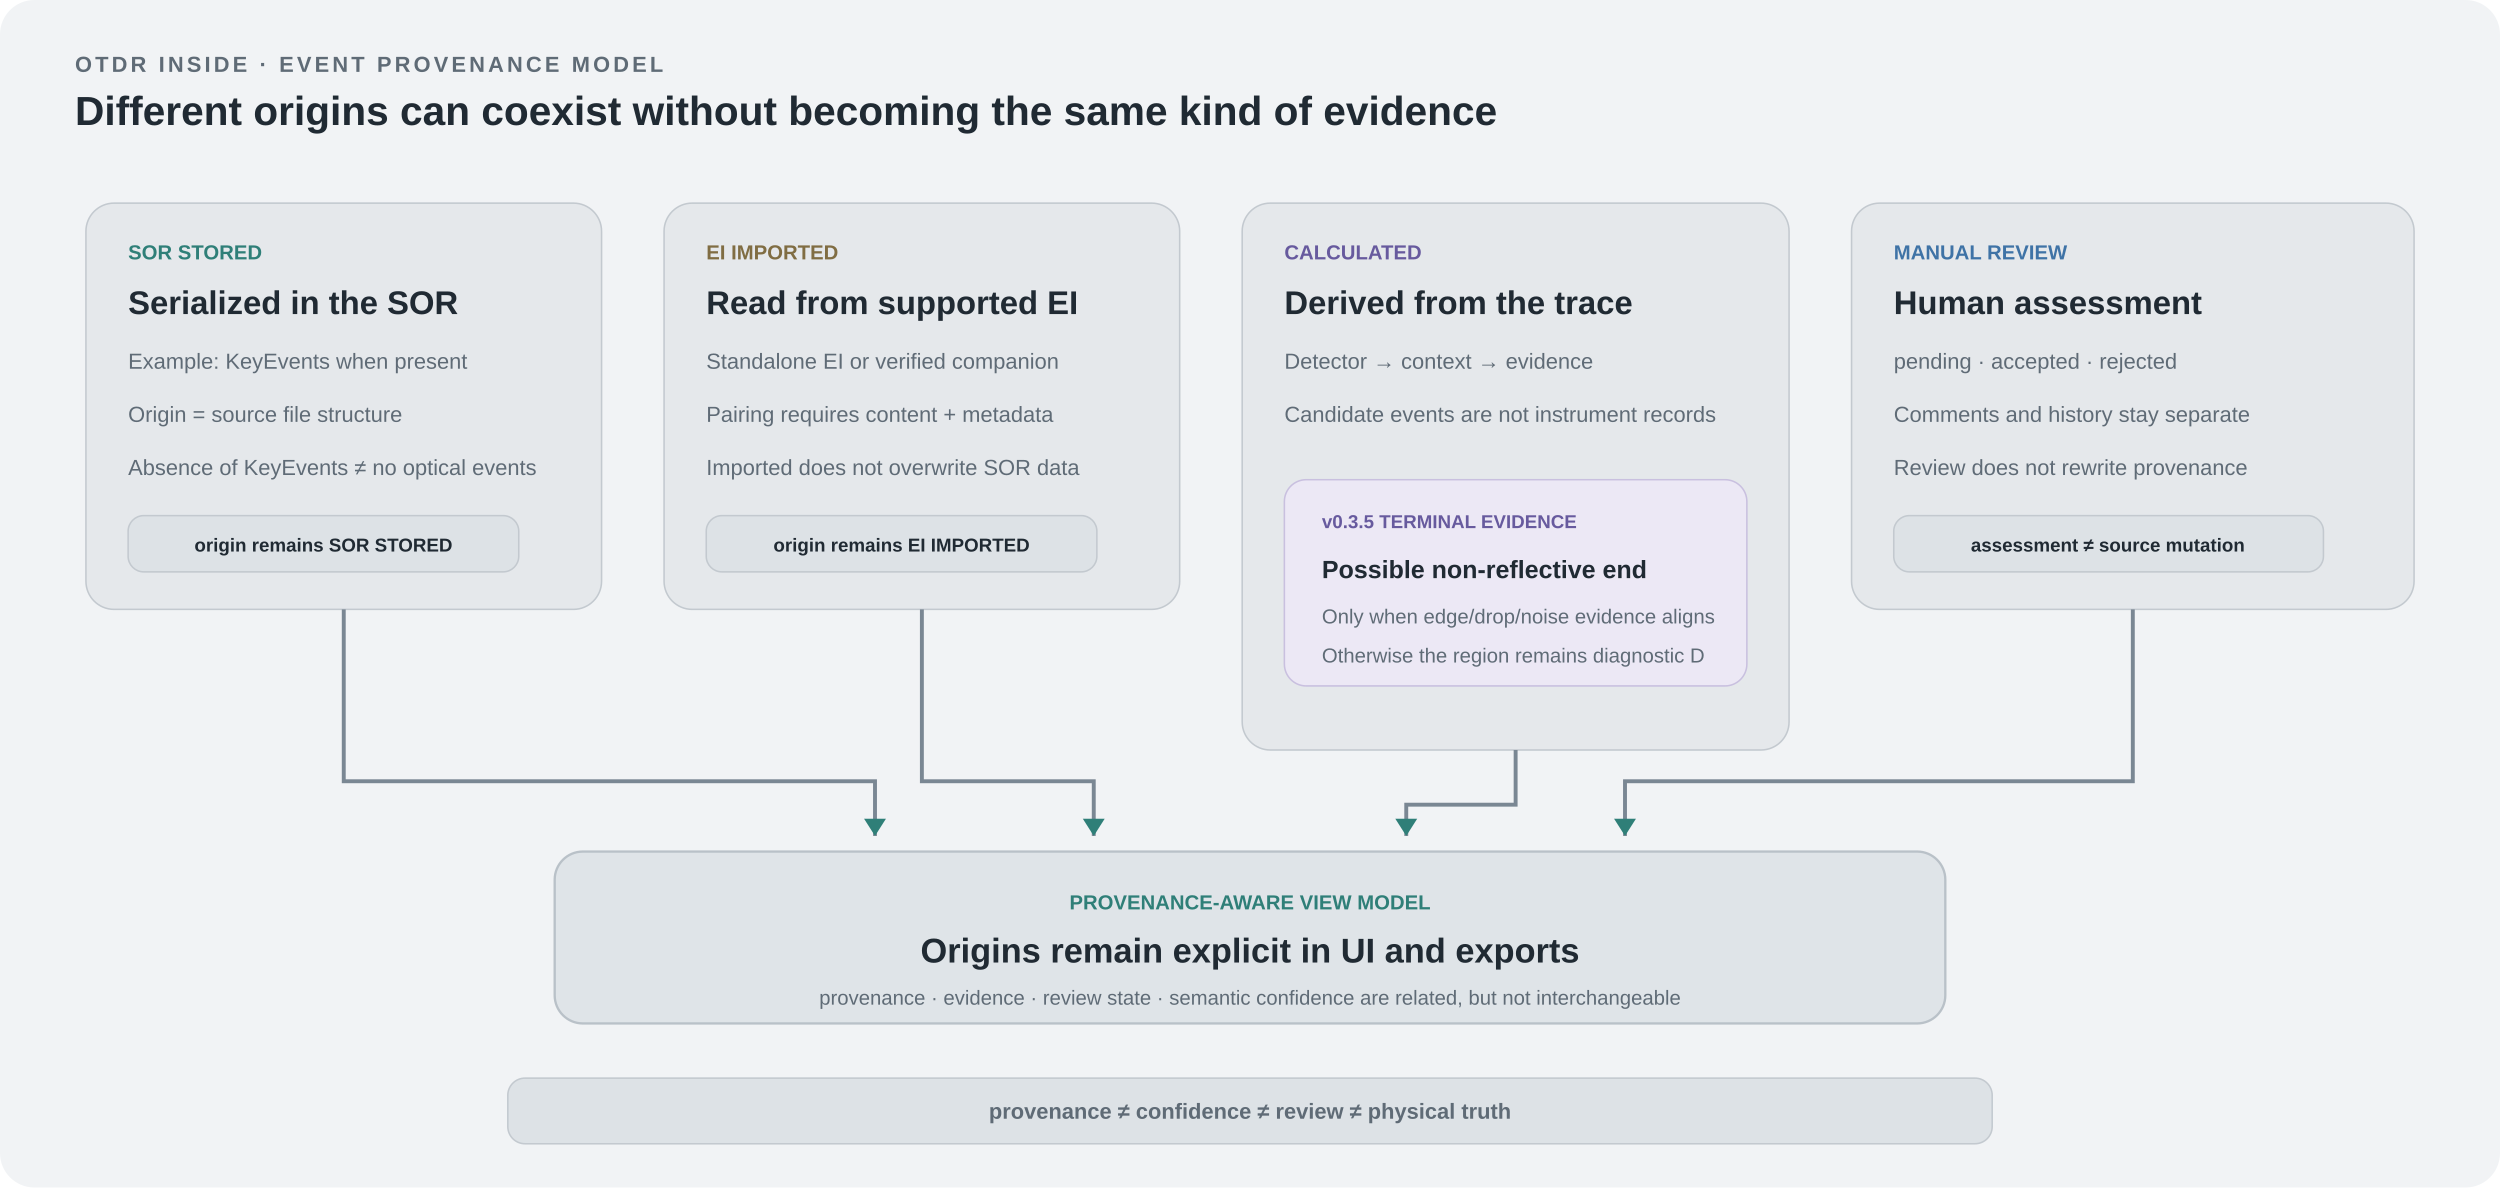
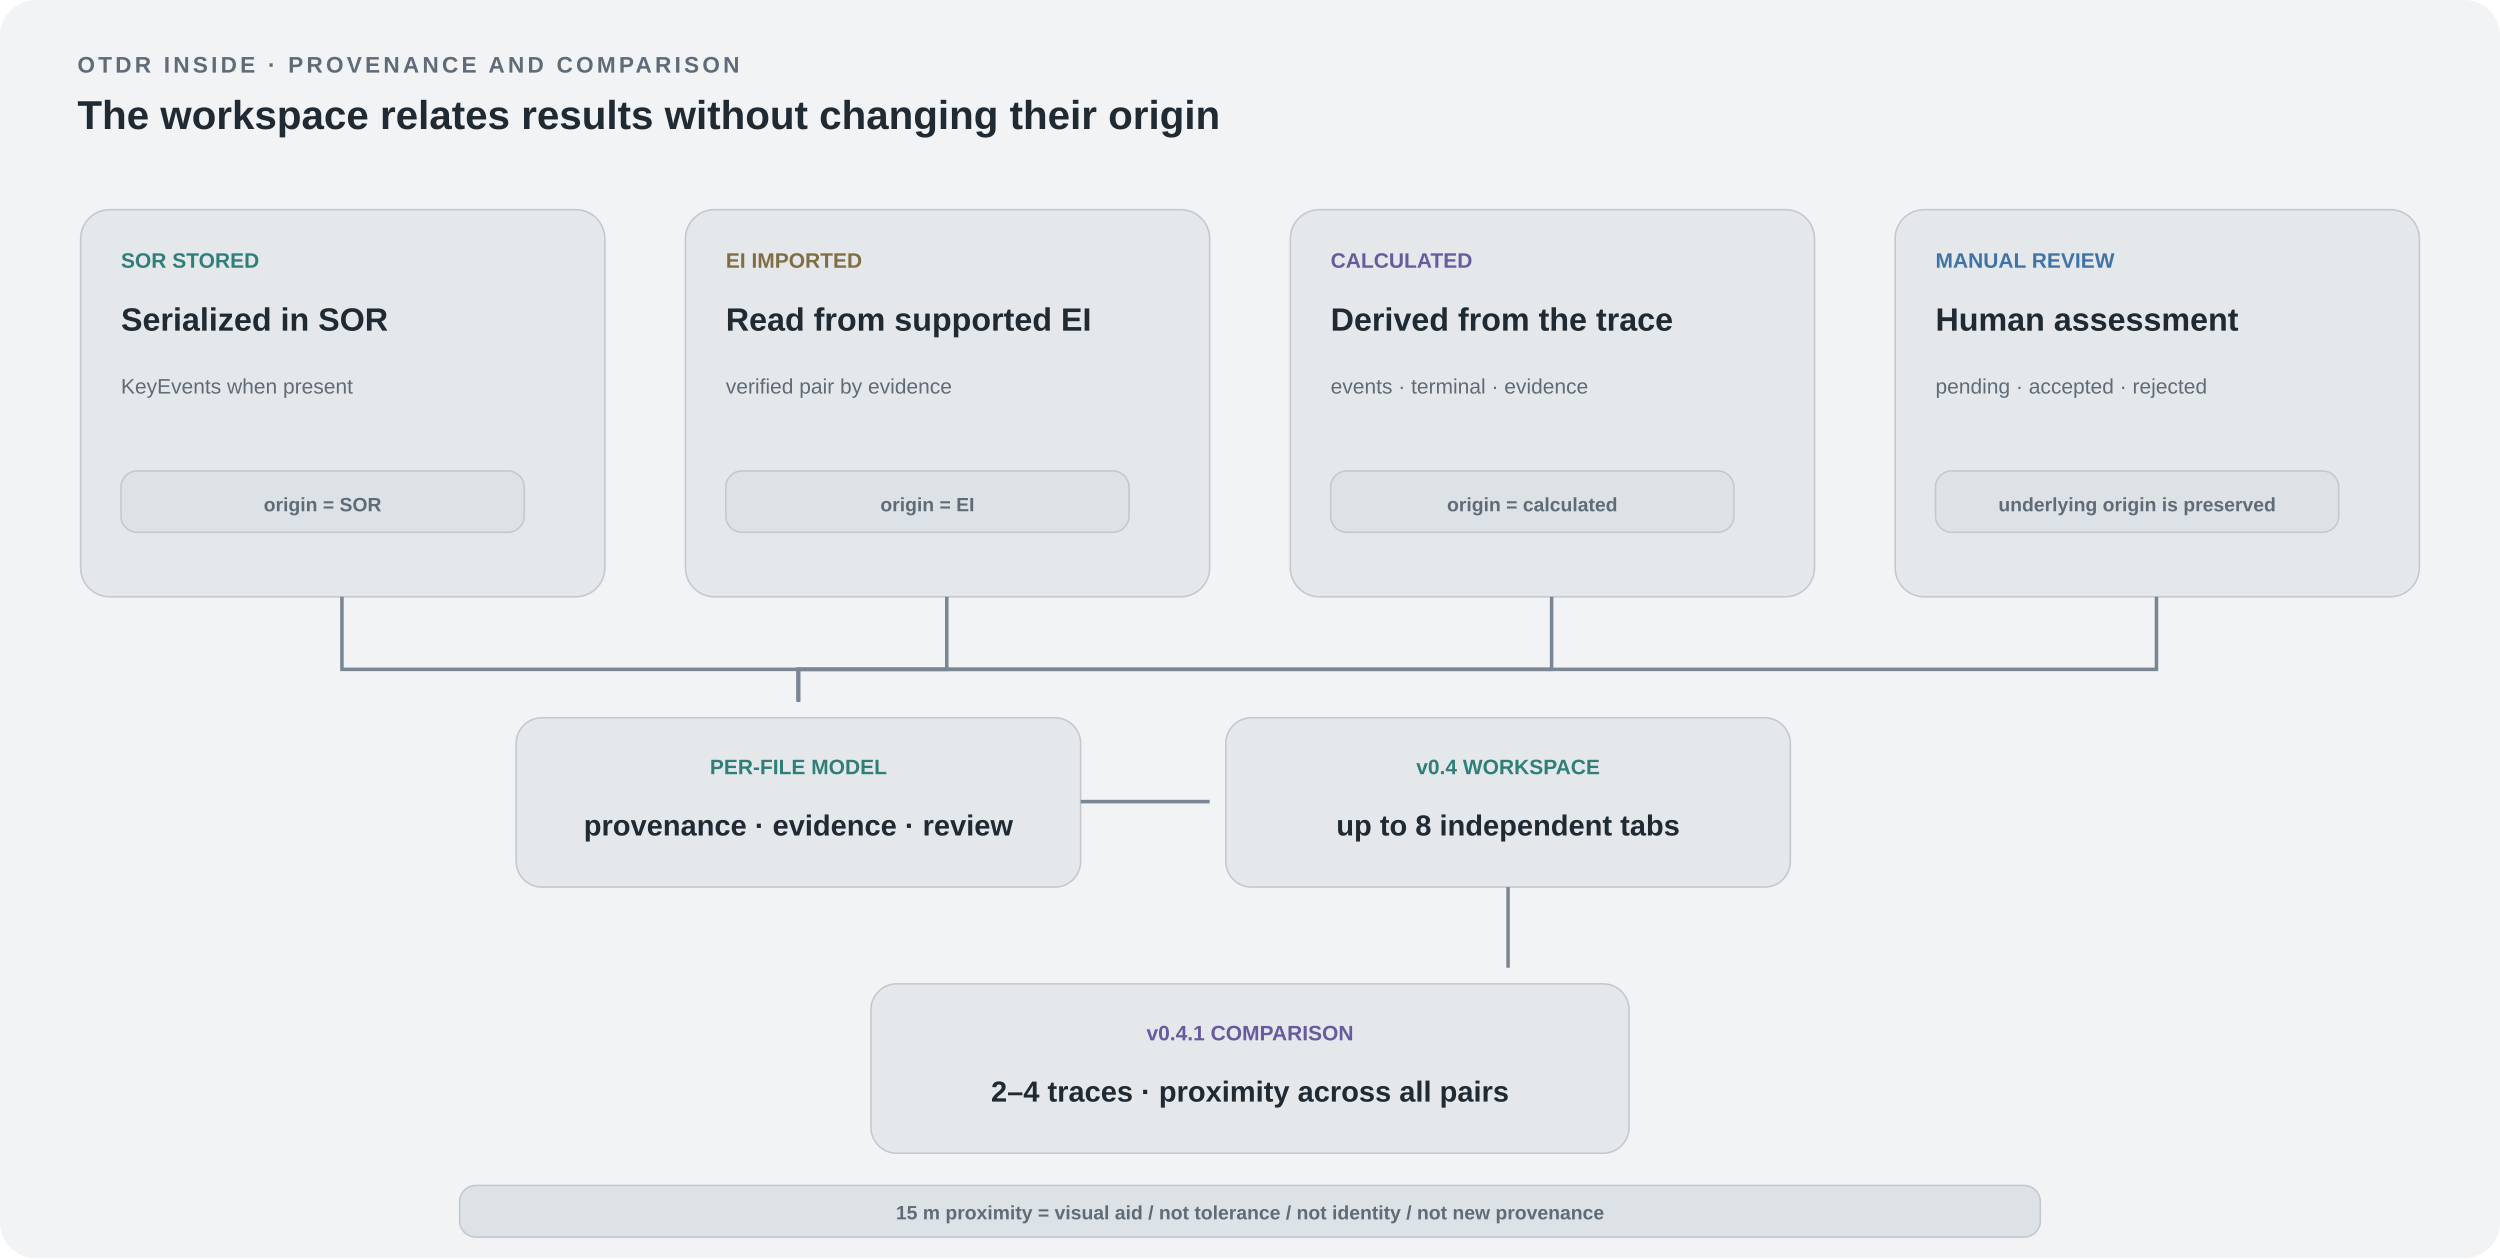
- <svg xmlns="http://www.w3.org/2000/svg" width="1600" height="760" viewBox="0 0 1600 760">
-   <rect width="1600" height="760" rx="22" fill="#f1f3f5" />
+ <svg xmlns="http://www.w3.org/2000/svg" width="1550" height="780" viewBox="0 0 1550 780">
+   <rect width="1550" height="780" rx="22" fill="#f1f3f5" />
  <g font-family="Segoe UI,Arial,sans-serif">
-     <text x="48" y="46" fill="#5f6b76" font-size="14" font-weight="700" letter-spacing="2">OTDR INSIDE · EVENT PROVENANCE MODEL</text>
-     <text x="48" y="80" fill="#202a33" font-size="26" font-weight="700">Different origins can coexist without becoming the same kind of evidence</text>
-     <g stroke="#c3c9cf" fill="#e5e8eb">
-       <rect x="55" y="130" width="330" height="260" rx="18" />
-       <rect x="425" y="130" width="330" height="260" rx="18" />
-       <rect x="795" y="130" width="350" height="350" rx="18" />
-       <rect x="1185" y="130" width="360" height="260" rx="18" />
-     </g>
-     <text x="82" y="166" fill="#2f7f78" font-size="13" font-weight="700">SOR STORED</text>
-     <text x="82" y="201" fill="#202a33" font-size="21" font-weight="700">Serialized in the SOR</text>
-     <text x="82" y="236" fill="#5f6b76" font-size="14">Example: KeyEvents when present</text>
-     <text x="82" y="270" fill="#5f6b76" font-size="14">Origin = source file structure</text>
-     <text x="82" y="304" fill="#5f6b76" font-size="14">Absence of KeyEvents ≠ no optical events</text>
-     <rect x="82" y="330" width="250" height="36" rx="10" fill="#dde2e6" stroke="#c3c9cf" />
-     <text x="207" y="353" text-anchor="middle" fill="#202a33" font-size="12" font-weight="600">origin remains SOR STORED</text>
-     <text x="452" y="166" fill="#806d43" font-size="13" font-weight="700">EI IMPORTED</text>
-     <text x="452" y="201" fill="#202a33" font-size="21" font-weight="700">Read from supported EI</text>
-     <text x="452" y="236" fill="#5f6b76" font-size="14">Standalone EI or verified companion</text>
-     <text x="452" y="270" fill="#5f6b76" font-size="14">Pairing requires content + metadata</text>
-     <text x="452" y="304" fill="#5f6b76" font-size="14">Imported does not overwrite SOR data</text>
-     <rect x="452" y="330" width="250" height="36" rx="10" fill="#dde2e6" stroke="#c3c9cf" />
-     <text x="577" y="353" text-anchor="middle" fill="#202a33" font-size="12" font-weight="600">origin remains EI IMPORTED</text>
-     <text x="822" y="166" fill="#675a9e" font-size="13" font-weight="700">CALCULATED</text>
-     <text x="822" y="201" fill="#202a33" font-size="21" font-weight="700">Derived from the trace</text>
-     <text x="822" y="236" fill="#5f6b76" font-size="14">Detector → context → evidence</text>
-     <text x="822" y="270" fill="#5f6b76" font-size="14">Candidate events are not instrument records</text>
-     <rect x="822" y="307" width="296" height="132" rx="14" fill="#ece8f5" stroke="#c9c0df" />
-     <text x="846" y="338" fill="#675a9e" font-size="12" font-weight="700">v0.3.5 TERMINAL EVIDENCE</text>
-     <text x="846" y="370" fill="#202a33" font-size="16" font-weight="700">Possible non-reflective end</text>
-     <text x="846" y="399" fill="#5f6b76" font-size="13">Only when edge/drop/noise evidence aligns</text>
-     <text x="846" y="424" fill="#5f6b76" font-size="13">Otherwise the region remains diagnostic D</text>
-     <text x="1212" y="166" fill="#3f73a6" font-size="13" font-weight="700">MANUAL REVIEW</text>
-     <text x="1212" y="201" fill="#202a33" font-size="21" font-weight="700">Human assessment</text>
-     <text x="1212" y="236" fill="#5f6b76" font-size="14">pending · accepted · rejected</text>
-     <text x="1212" y="270" fill="#5f6b76" font-size="14">Comments and history stay separate</text>
-     <text x="1212" y="304" fill="#5f6b76" font-size="14">Review does not rewrite provenance</text>
-     <rect x="1212" y="330" width="275" height="36" rx="10" fill="#dde2e6" stroke="#c3c9cf" />
-     <text x="1349" y="353" text-anchor="middle" fill="#202a33" font-size="12" font-weight="600">assessment ≠ source mutation</text>
-     <rect x="355" y="545" width="890" height="110" rx="18" fill="#dfe4e8" stroke="#b9c1c8" stroke-width="1.5" />
-     <text x="800" y="582" text-anchor="middle" fill="#2f7f78" font-size="13" font-weight="700">PROVENANCE-AWARE VIEW MODEL</text>
-     <text x="800" y="616" text-anchor="middle" fill="#202a33" font-size="22" font-weight="700">Origins remain explicit in UI and exports</text>
-     <text x="800" y="643" text-anchor="middle" fill="#5f6b76" font-size="13">provenance · evidence · review state · semantic confidence are related, but not interchangeable</text>
-     <g stroke="#7a8793" stroke-width="2.5" fill="none">
-       <path d="M220 390V500H560V535" />
-       <path d="M590 390V500H700V535" />
-       <path d="M970 480V515H900V535" />
-       <path d="M1365 390V500H1040V535" />
-     </g>
-     <g fill="#2f7f78">
-       <path d="M560 535l-7-11h14z" />
-       <path d="M700 535l-7-11h14z" />
-       <path d="M900 535l-7-11h14z" />
-       <path d="M1040 535l-7-11h14z" />
-     </g>
-     <rect x="325" y="690" width="950" height="42" rx="11" fill="#dde2e6" stroke="#c3c9cf" />
-     <text x="800" y="716" text-anchor="middle" fill="#5f6b76" font-size="14" font-weight="600">provenance ≠ confidence ≠ review ≠ physical truth</text>
+     <text x="48" y="45" fill="#5f6b76" font-size="14" font-weight="700" letter-spacing="2">OTDR INSIDE · PROVENANCE AND COMPARISON</text>
+     <text x="48" y="80" fill="#202a33" font-size="25" font-weight="700">The workspace relates results without changing their origin</text>
+     <rect x="50" y="130" width="325" height="240" rx="18" fill="#e5e8eb" stroke="#c3c9cf" />
+     <text x="75" y="166" fill="#2f7f78" font-size="13" font-weight="700">SOR STORED</text>
+     <text x="75" y="205" fill="#202a33" font-size="20" font-weight="700">Serialized in SOR</text>
+     <text x="75" y="244" fill="#5f6b76" font-size="13">KeyEvents when present</text>
+     <rect x="75" y="292" width="250" height="38" rx="10" fill="#dde2e6" stroke="#c3c9cf" />
+     <text x="200" y="317" text-anchor="middle" fill="#5f6b76" font-size="12" font-weight="600">origin = SOR</text>
+     <rect x="425" y="130" width="325" height="240" rx="18" fill="#e5e8eb" stroke="#c3c9cf" />
+     <text x="450" y="166" fill="#806d43" font-size="13" font-weight="700">EI IMPORTED</text>
+     <text x="450" y="205" fill="#202a33" font-size="20" font-weight="700">Read from supported EI</text>
+     <text x="450" y="244" fill="#5f6b76" font-size="13">verified pair by evidence</text>
+     <rect x="450" y="292" width="250" height="38" rx="10" fill="#dde2e6" stroke="#c3c9cf" />
+     <text x="575" y="317" text-anchor="middle" fill="#5f6b76" font-size="12" font-weight="600">origin = EI</text>
+     <rect x="800" y="130" width="325" height="240" rx="18" fill="#e5e8eb" stroke="#c3c9cf" />
+     <text x="825" y="166" fill="#675a9e" font-size="13" font-weight="700">CALCULATED</text>
+     <text x="825" y="205" fill="#202a33" font-size="20" font-weight="700">Derived from the trace</text>
+     <text x="825" y="244" fill="#5f6b76" font-size="13">events · terminal · evidence</text>
+     <rect x="825" y="292" width="250" height="38" rx="10" fill="#dde2e6" stroke="#c3c9cf" />
+     <text x="950" y="317" text-anchor="middle" fill="#5f6b76" font-size="12" font-weight="600">origin = calculated</text>
+     <rect x="1175" y="130" width="325" height="240" rx="18" fill="#e5e8eb" stroke="#c3c9cf" />
+     <text x="1200" y="166" fill="#3f73a6" font-size="13" font-weight="700">MANUAL REVIEW</text>
+     <text x="1200" y="205" fill="#202a33" font-size="20" font-weight="700">Human assessment</text>
+     <text x="1200" y="244" fill="#5f6b76" font-size="13">pending · accepted · rejected</text>
+     <rect x="1200" y="292" width="250" height="38" rx="10" fill="#dde2e6" stroke="#c3c9cf" />
+     <text x="1325" y="317" text-anchor="middle" fill="#5f6b76" font-size="12" font-weight="600">underlying origin is preserved</text>
+     <rect x="320" y="445" width="350" height="105" rx="16" fill="#e5e8eb" stroke="#c3c9cf" />
+     <text x="495" y="480" text-anchor="middle" fill="#2f7f78" font-size="13" font-weight="700">PER-FILE MODEL</text>
+     <text x="495" y="518" text-anchor="middle" fill="#202a33" font-size="18" font-weight="700">provenance · evidence · review</text>
+     <rect x="760" y="445" width="350" height="105" rx="16" fill="#e5e8eb" stroke="#c3c9cf" />
+     <text x="935" y="480" text-anchor="middle" fill="#2f7f78" font-size="13" font-weight="700">v0.4 WORKSPACE</text>
+     <text x="935" y="518" text-anchor="middle" fill="#202a33" font-size="18" font-weight="700">up to 8 independent tabs</text>
+     <rect x="540" y="610" width="470" height="105" rx="16" fill="#e5e8eb" stroke="#c3c9cf" />
+     <text x="775" y="645" text-anchor="middle" fill="#675a9e" font-size="13" font-weight="700">v0.4.1 COMPARISON</text>
+     <text x="775" y="683" text-anchor="middle" fill="#202a33" font-size="18" font-weight="700">2–4 traces · proximity across all pairs</text>
+     <path d="M212 370V415H495V435" stroke="#7a8793" stroke-width="2.2" fill="none" />
+     <path d="M587 370V415H495V435" stroke="#7a8793" stroke-width="2.2" fill="none" />
+     <path d="M962 370V415H495V435" stroke="#7a8793" stroke-width="2.2" fill="none" />
+     <path d="M1337 370V415H495V435" stroke="#7a8793" stroke-width="2.2" fill="none" />
+     <path d="M670 497H750" stroke="#7a8793" stroke-width="2.2" />
+     <path d="M935 550V600" stroke="#7a8793" stroke-width="2.2" />
+     <rect x="285" y="735" width="980" height="32" rx="10" fill="#dde2e6" stroke="#c3c9cf" />
+     <text x="775" y="756" text-anchor="middle" fill="#5f6b76" font-size="12" font-weight="600">15 m proximity = visual aid / not tolerance / not identity / not new provenance</text>
  </g>
</svg>
